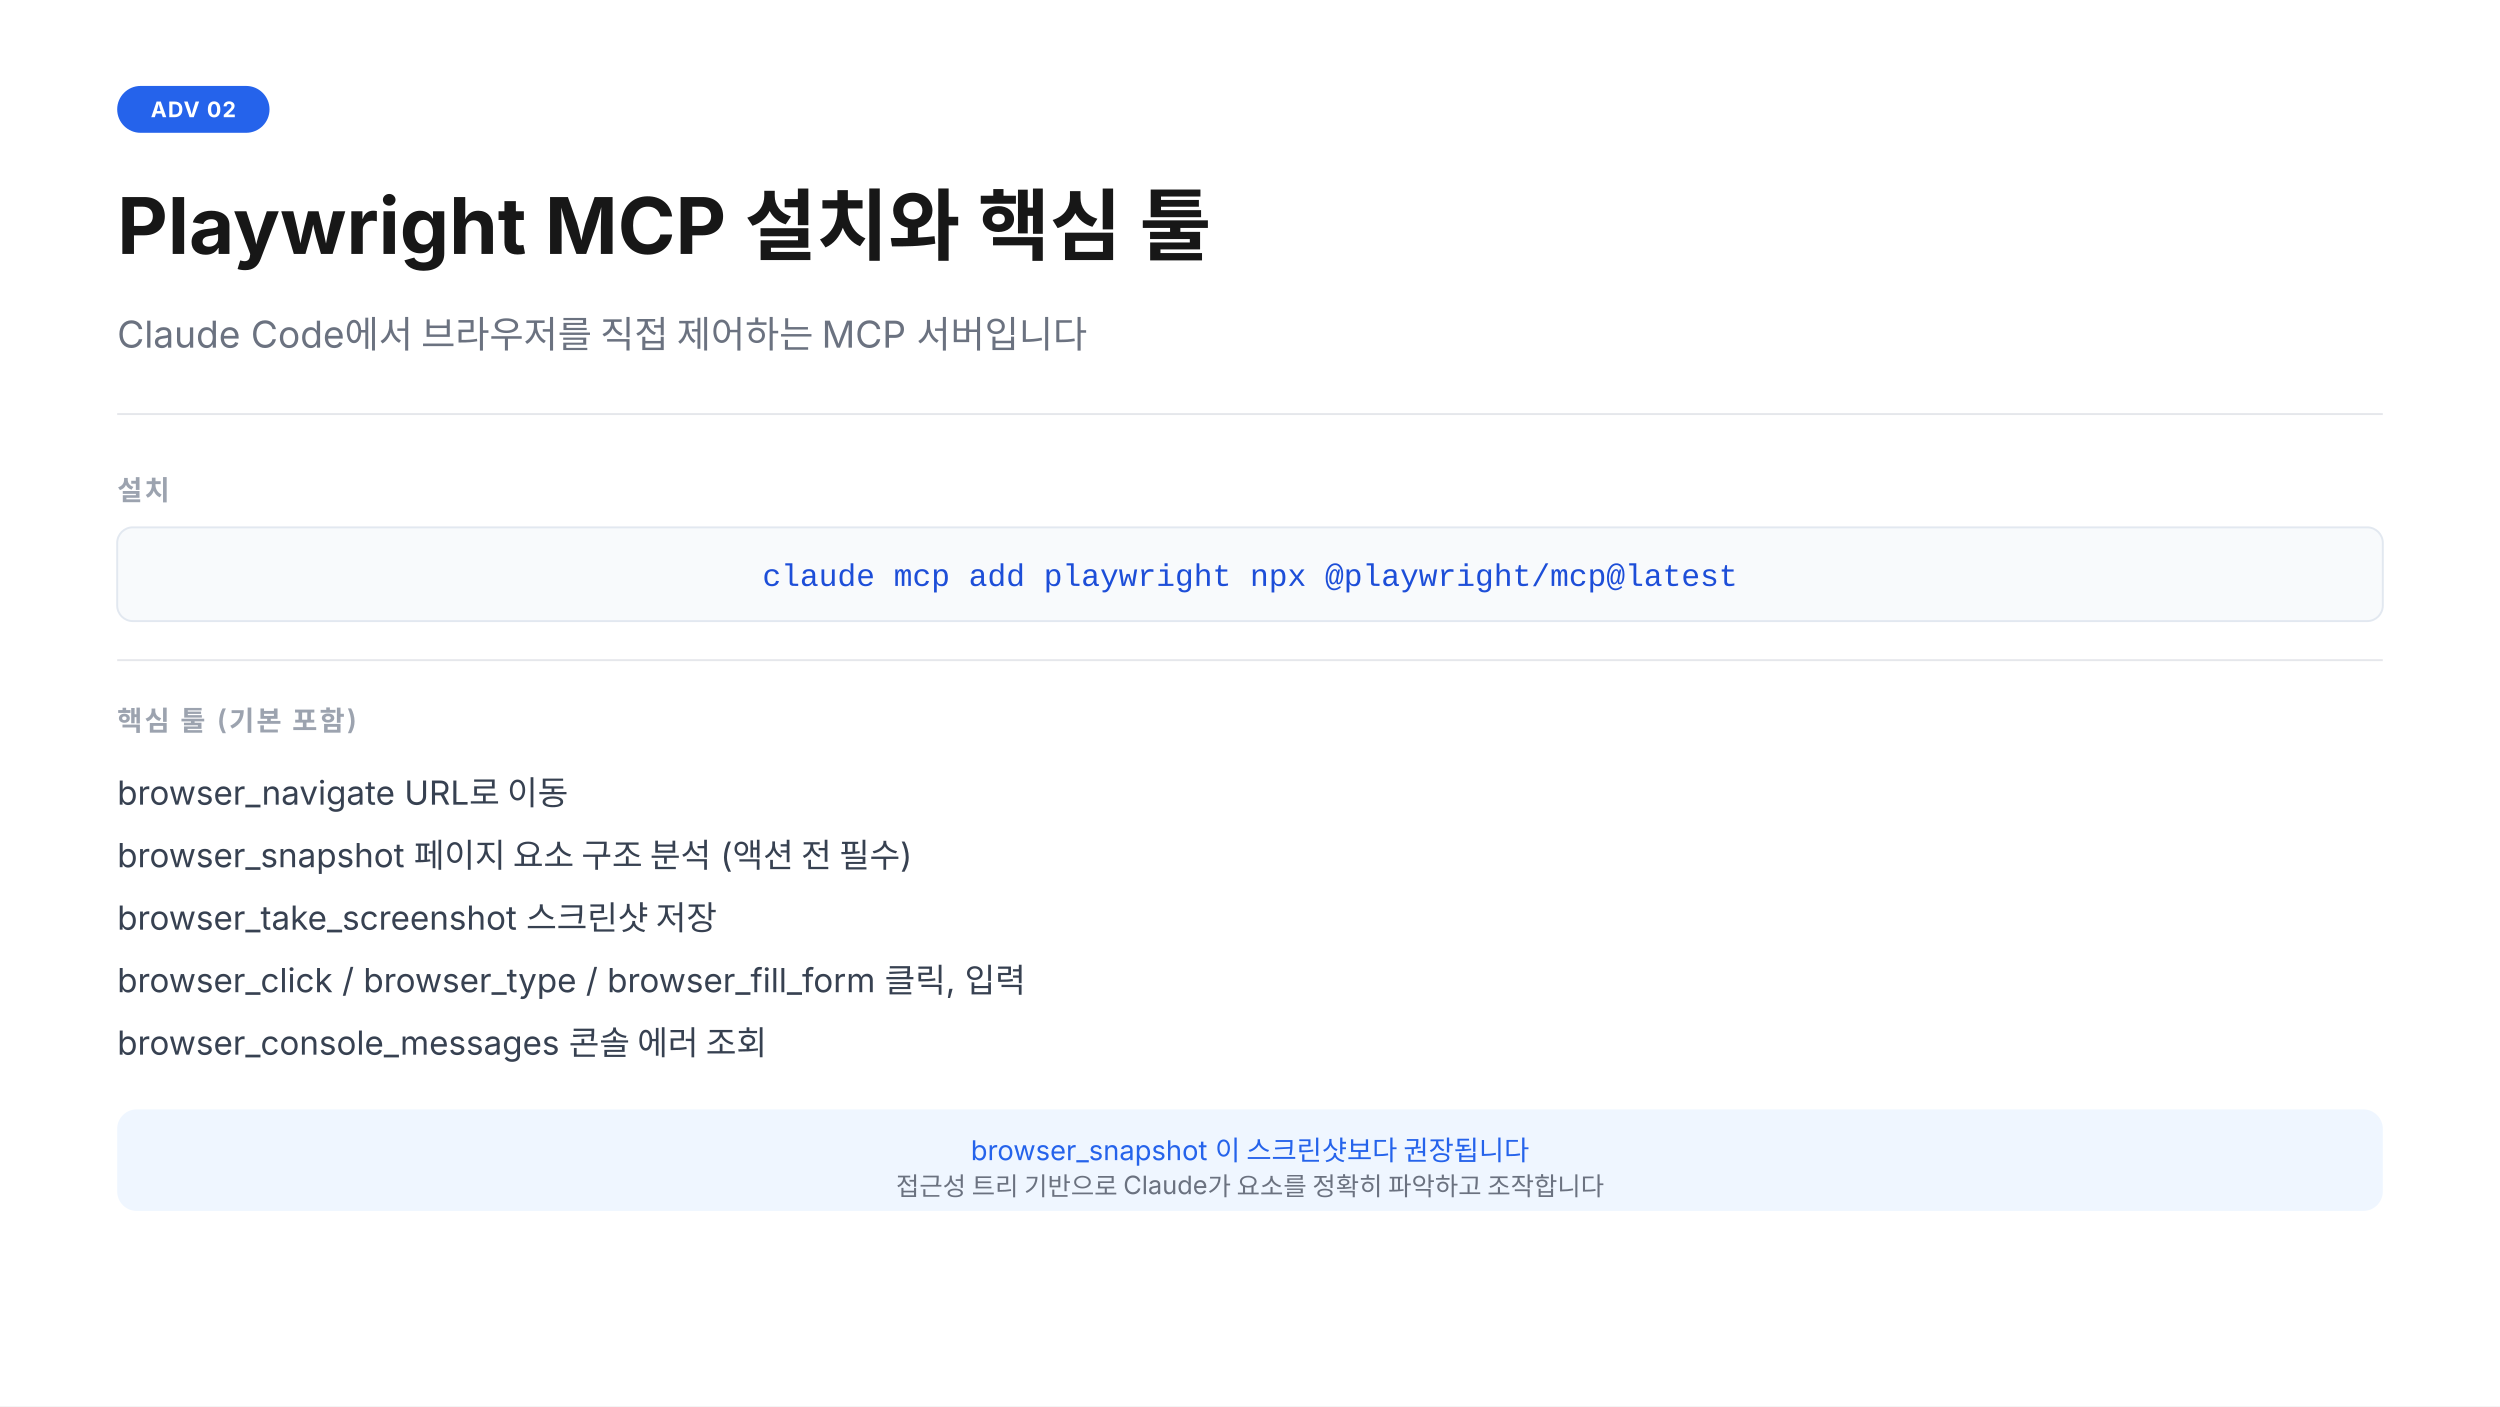
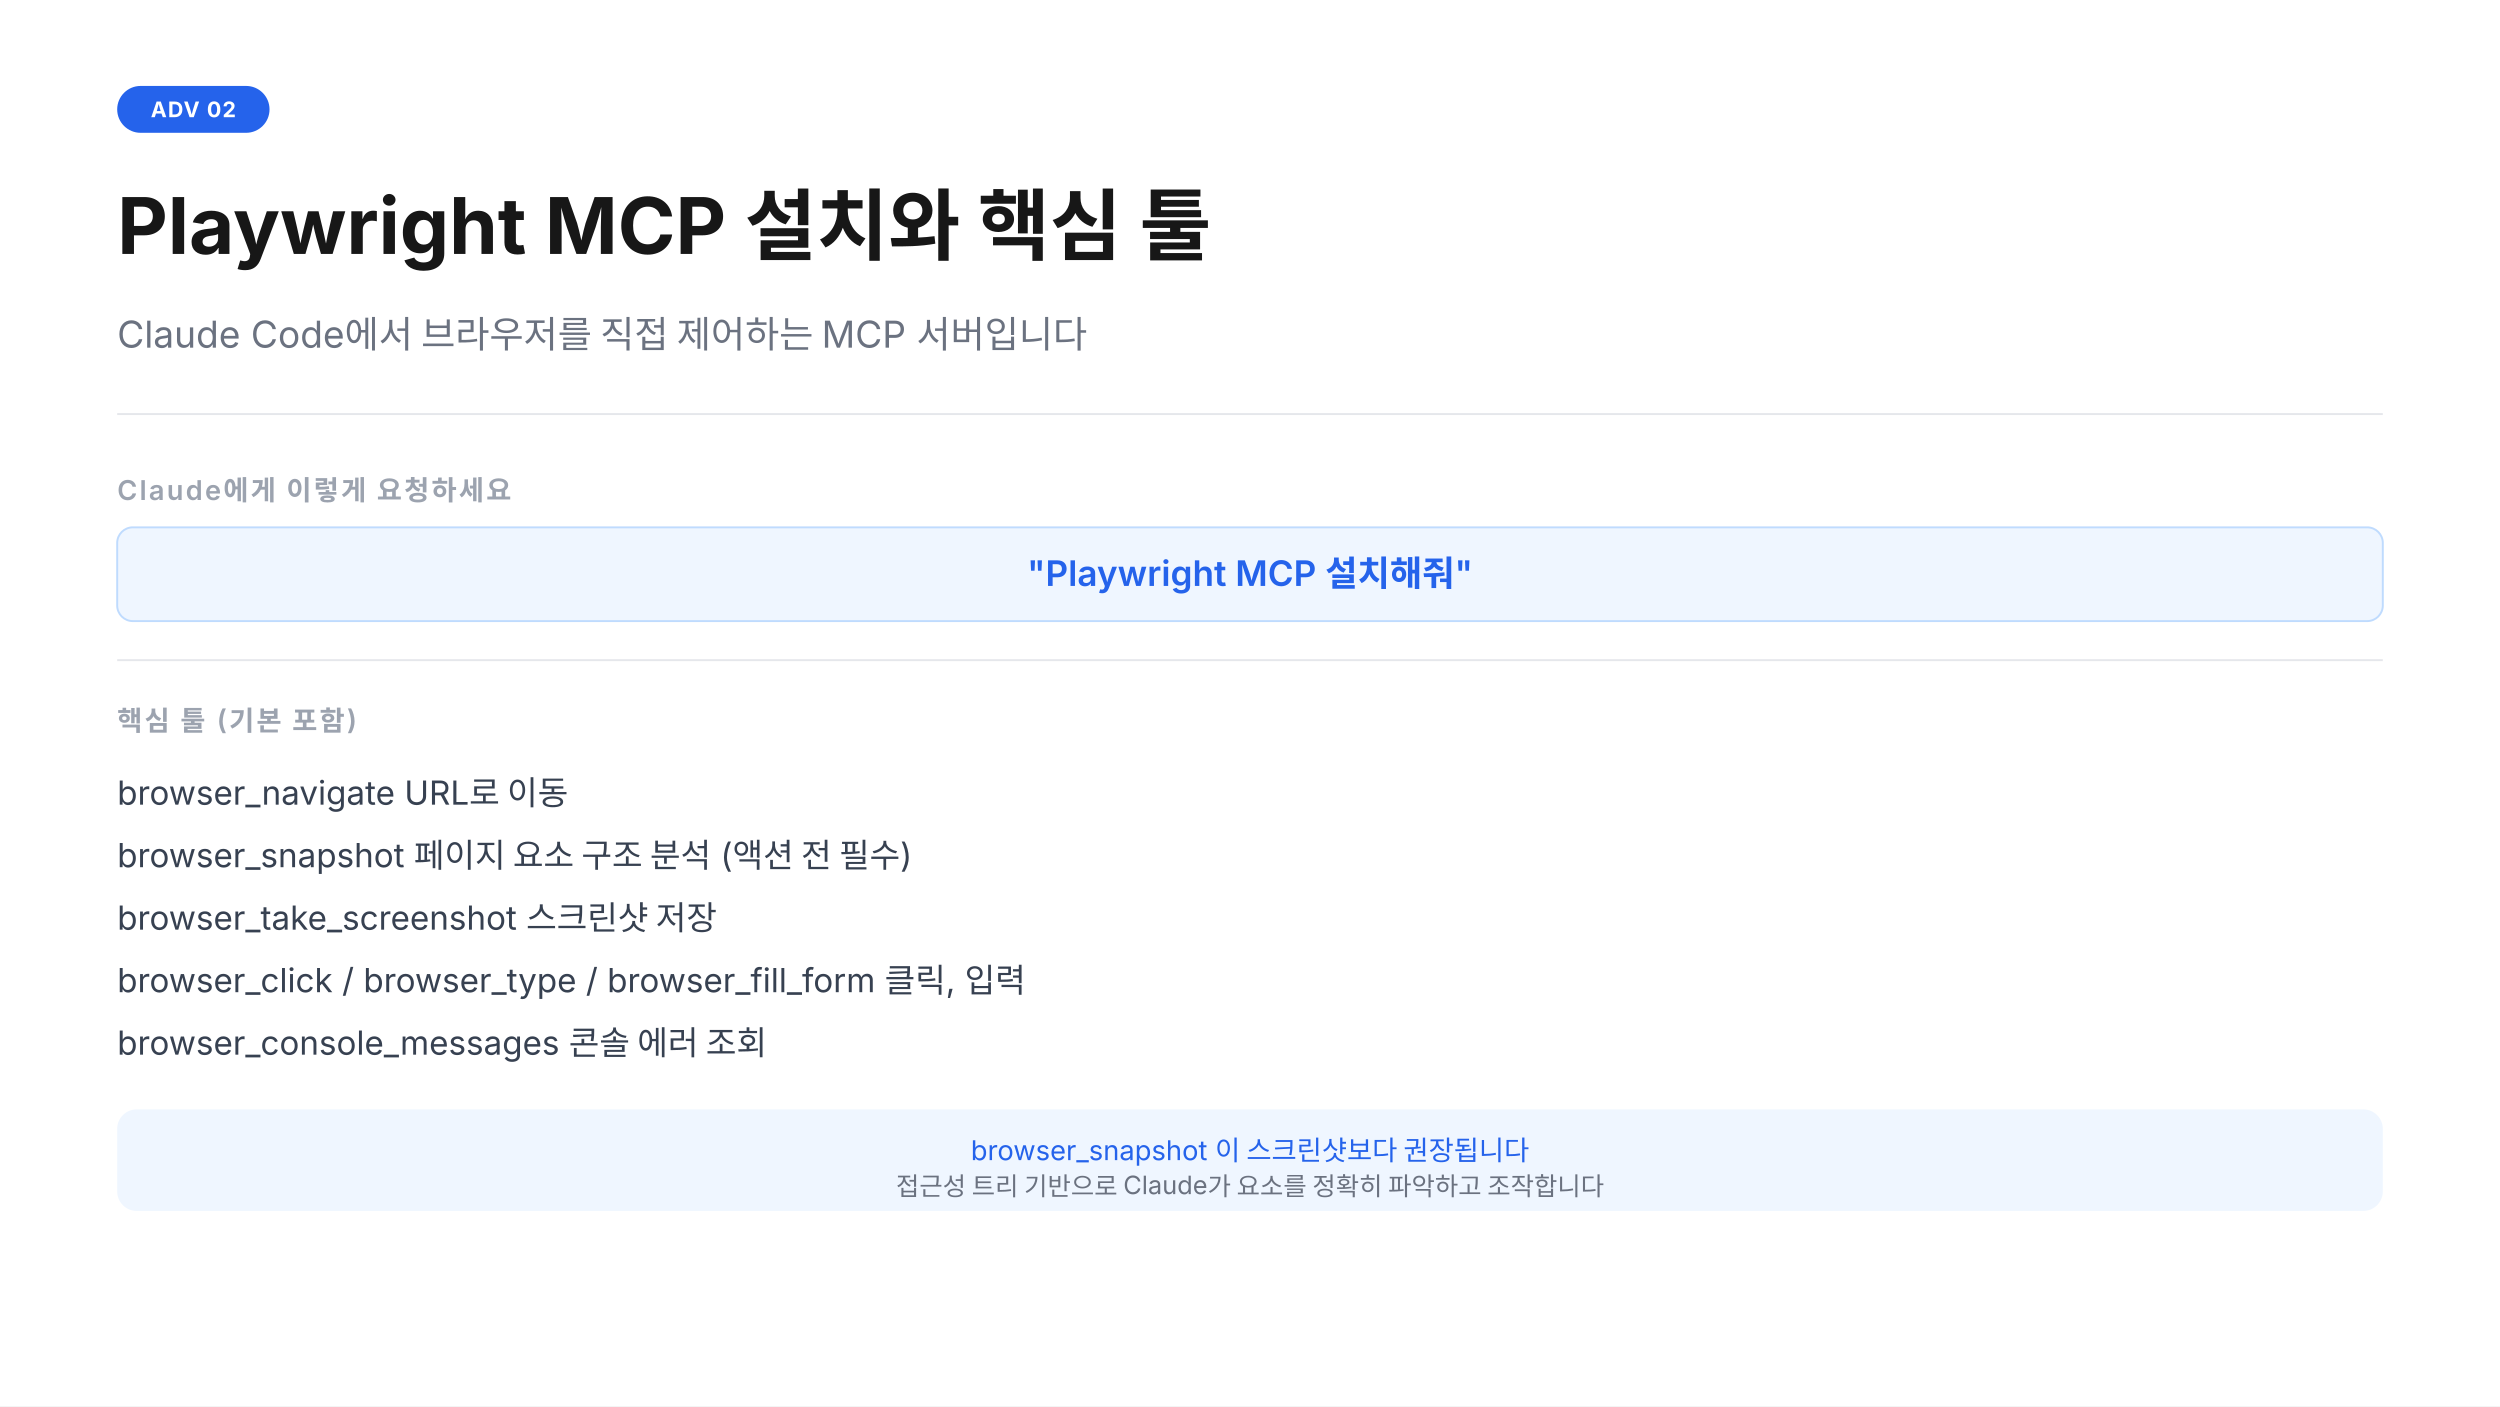
<svg xmlns="http://www.w3.org/2000/svg" width="1280" height="720" viewBox="0 0 1280 720">
  <rect width="1280" height="720" fill="#ffffff" />
  <rect x="60" y="44" width="78" height="24" rx="12" fill="#2563eb" />
  <text x="99" y="60" text-anchor="middle" font-family="-apple-system,sans-serif" font-size="11" font-weight="700" fill="#ffffff" letter-spacing="0.05em">ADV 02</text>
  <text x="60" y="130" font-family="-apple-system,sans-serif" font-size="40" font-weight="700" fill="#171717">Playwright MCP 설치와 핵심 툴</text>
  <text x="60" y="178" font-family="-apple-system,sans-serif" font-size="19" fill="#6b7280">Claude Code에서 브라우저를 직접 제어하는 MCP 서버입니다</text>
  <line x1="60" y1="212" x2="1220" y2="212" stroke="#e5e7eb" stroke-width="1" />
-   <text x="60" y="256" font-family="-apple-system,sans-serif" font-size="14" font-weight="600" fill="#9ca3af" letter-spacing="0.08em">설치</text>
-   <rect x="60" y="270" width="1160" height="48" rx="8" fill="#f8fafc" stroke="#e2e8f0" stroke-width="1" />
-   <text x="640" y="300" text-anchor="middle" font-family="Courier New,monospace" font-size="16" fill="#1d4ed8">claude mcp add playwright npx @playwright/mcp@latest</text>
+   <text x="60" y="256" font-family="-apple-system,sans-serif" font-size="14" font-weight="600" fill="#9ca3af" letter-spacing="0.08em">Claude에게 이렇게 요청하세요</text>
+   <rect x="60" y="270" width="1160" height="48" rx="8" fill="#eff6ff" stroke="#bfdbfe" stroke-width="1" />
+   <text x="640" y="300" text-anchor="middle" font-family="-apple-system,sans-serif" font-size="18" font-weight="600" fill="#2563eb">"Playwright MCP 설치해줘"</text>
  <line x1="60" y1="338" x2="1220" y2="338" stroke="#e5e7eb" stroke-width="1" />
  <text x="60" y="374" font-family="-apple-system,sans-serif" font-size="14" font-weight="600" fill="#9ca3af" letter-spacing="0.08em">핵심 툴 (기본 포함)</text>
  <text x="60" y="412" font-family="-apple-system,sans-serif" font-size="17" fill="#374151">browser_navigate               URL로 이동</text>
  <text x="60" y="444" font-family="-apple-system,sans-serif" font-size="17" fill="#374151">browser_snapshot               페이지 요소 구조 분석  (액션 전 필수)</text>
  <text x="60" y="476" font-family="-apple-system,sans-serif" font-size="17" fill="#374151">browser_take_screenshot        스크린샷 저장</text>
  <text x="60" y="508" font-family="-apple-system,sans-serif" font-size="17" fill="#374151">browser_click / browser_type / browser_fill_form    클릭, 입력</text>
  <text x="60" y="540" font-family="-apple-system,sans-serif" font-size="17" fill="#374151">browser_console_messages       콘솔 에러 조회</text>
  <rect x="60" y="568" width="1160" height="52" rx="10" fill="#eff6ff" />
  <text x="640" y="594" text-anchor="middle" font-family="-apple-system,sans-serif" font-size="14" fill="#2563eb">browser_snapshot 이 스크린샷보다 권장됩니다</text>
  <text x="640" y="612" text-anchor="middle" font-family="-apple-system,sans-serif" font-size="13" fill="#6b7280">접근성 트리 기반으로 Claude가 요소를 정확히 파악하고 조작합니다</text>
</svg>
